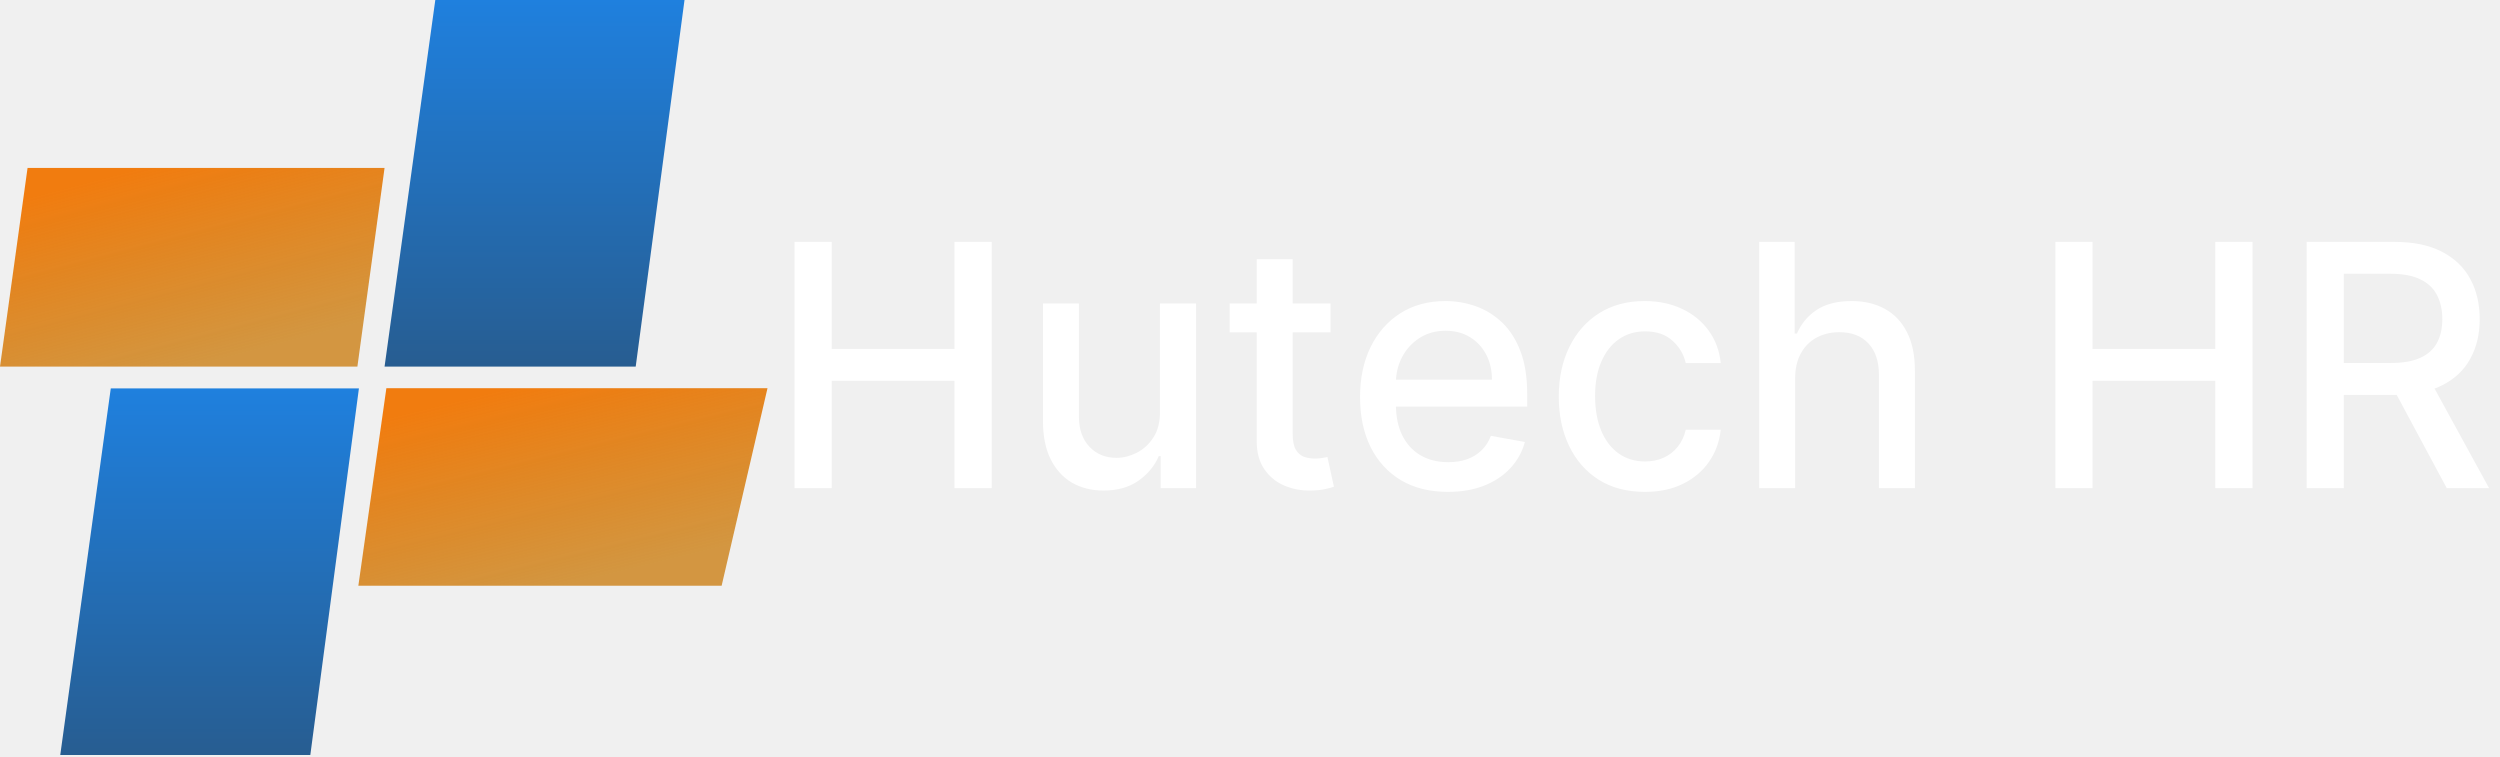
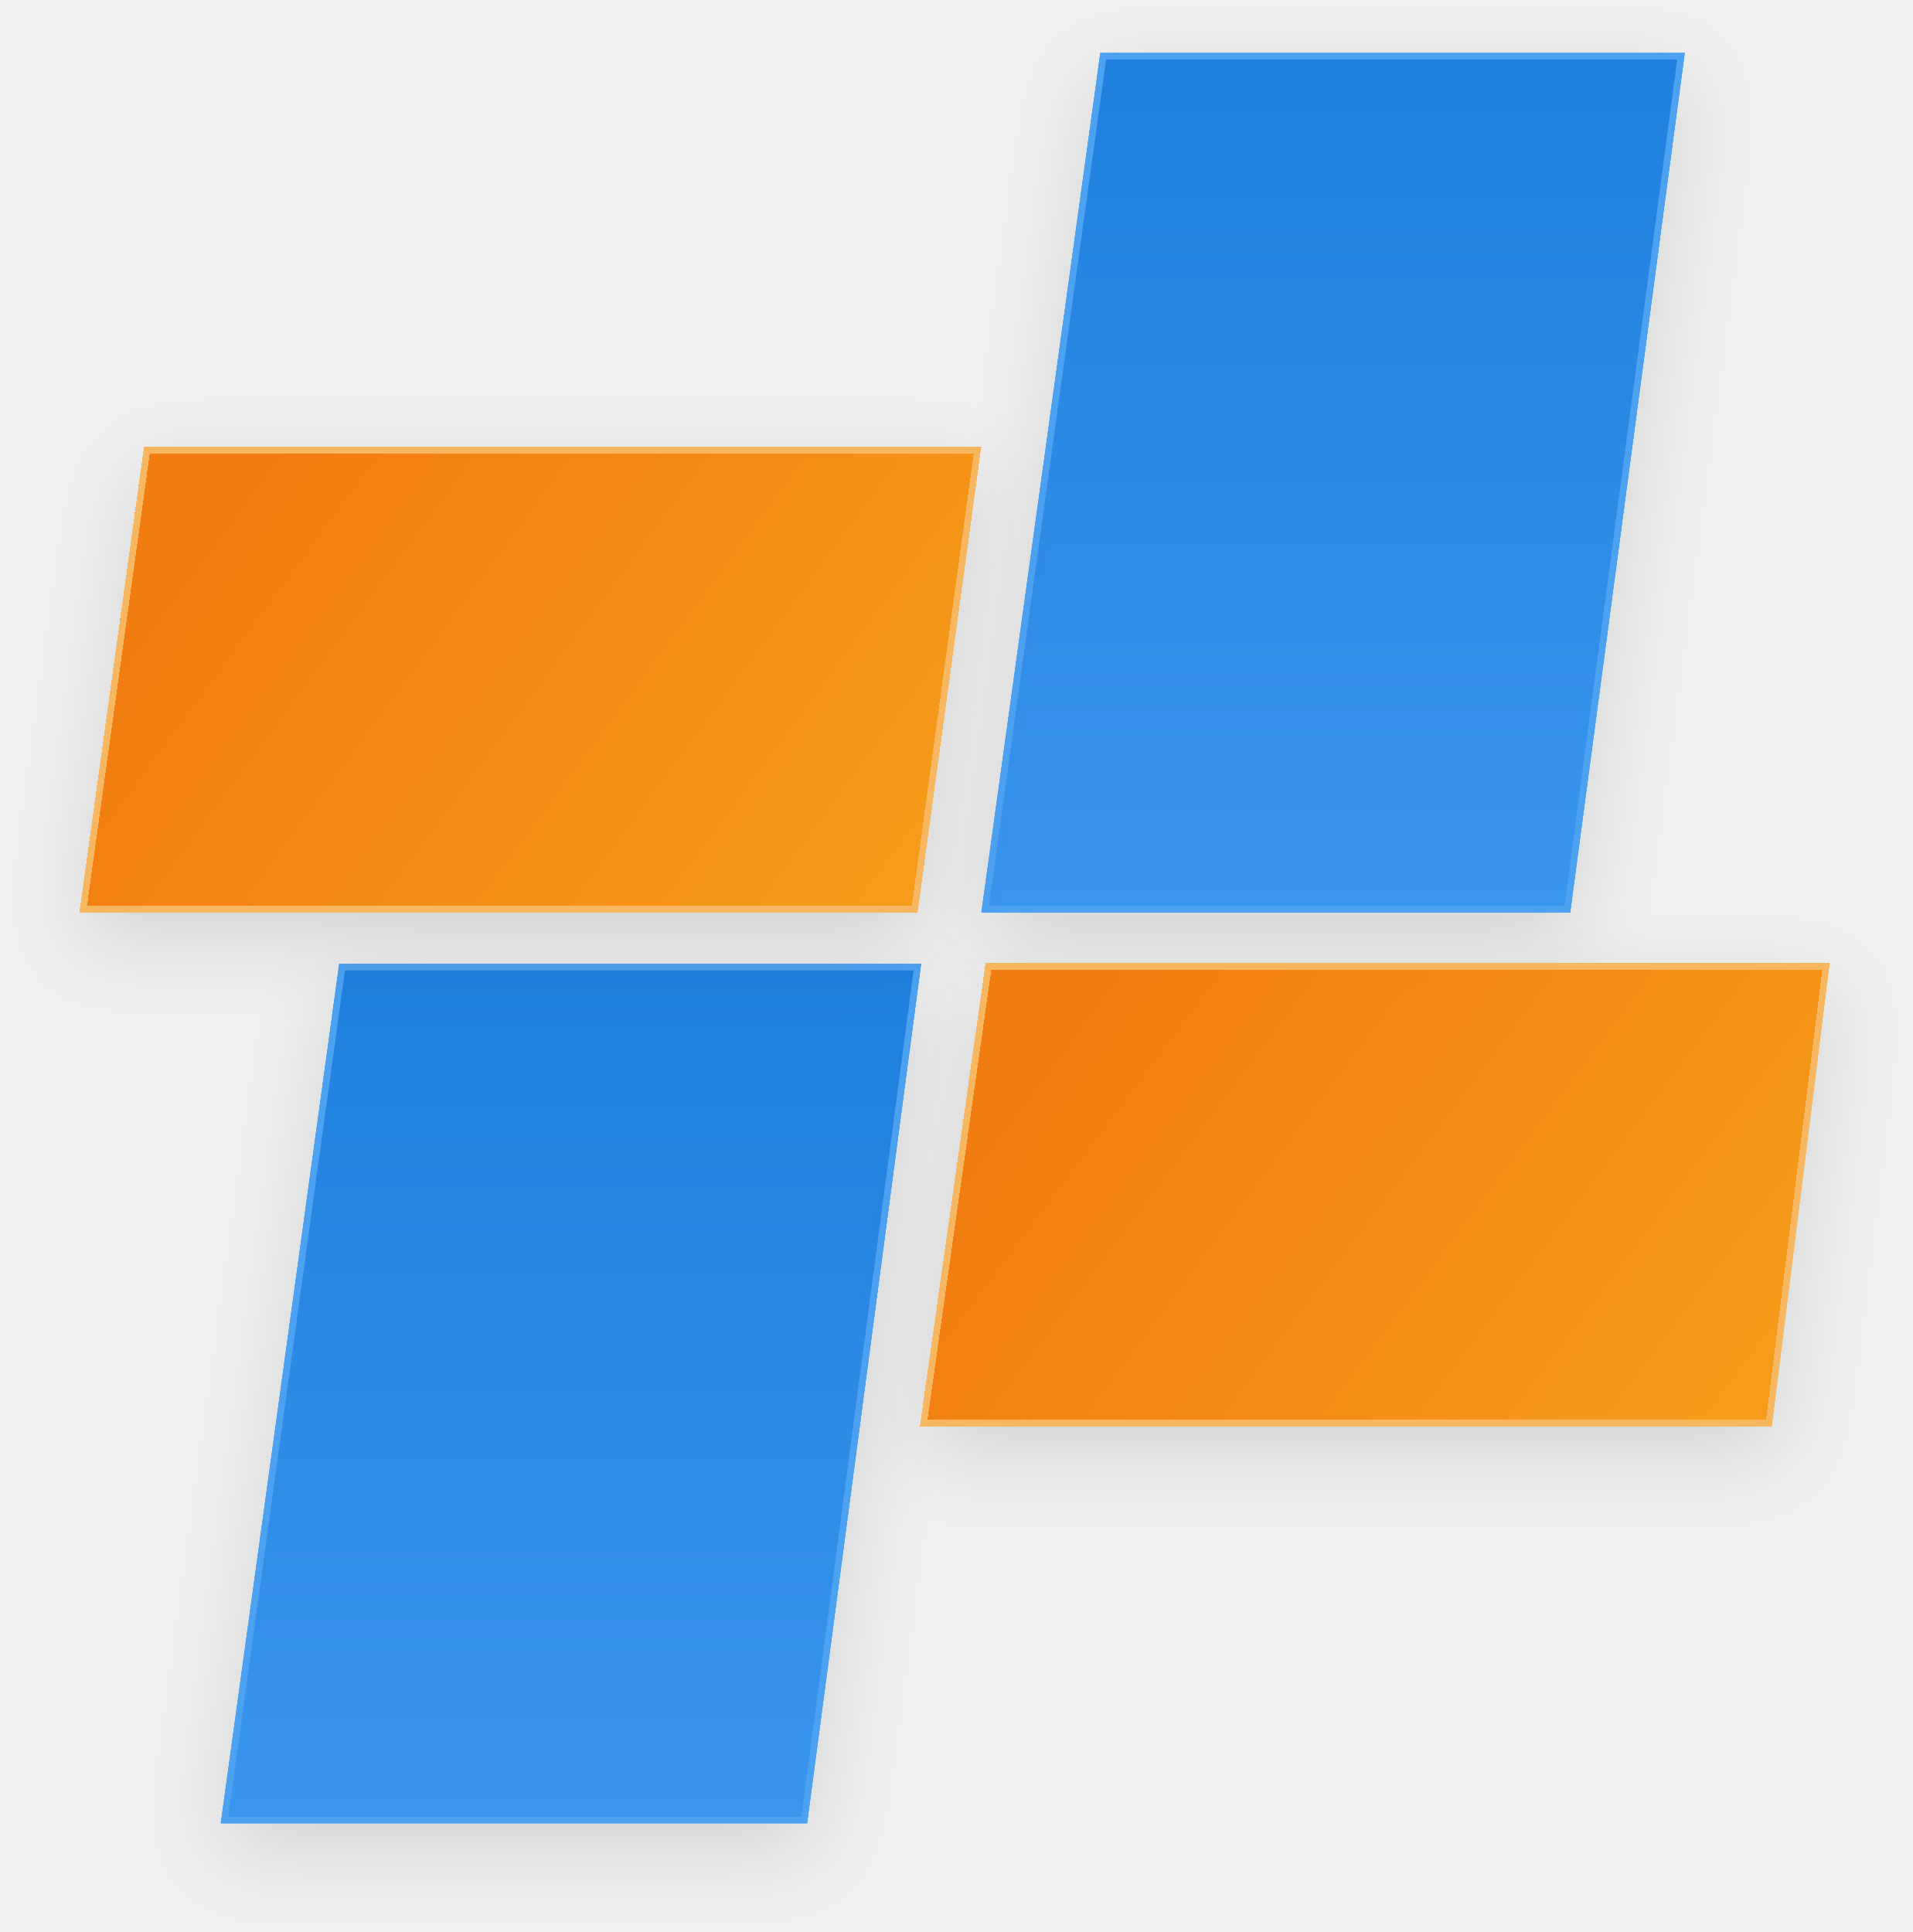
- <svg xmlns="http://www.w3.org/2000/svg" width="886" height="268" viewBox="0 0 886 268" fill="none">
-   <path d="M39.258 137.651H127.202L109.976 267.579H21.352L39.258 137.651Z" fill="url(#paint0_linear_258_1961)" />
-   <path d="M154.271 0H242.593L225.293 129.928H136.288L154.271 0Z" fill="url(#paint1_linear_258_1961)" />
-   <path d="M136.928 137.579H272L255.749 207.579H127L136.928 137.579Z" fill="url(#paint2_linear_258_1961)" />
-   <path d="M9.767 59.513H136.288L126.66 129.928H0L9.767 59.513Z" fill="url(#paint3_linear_258_1961)" />
-   <path d="M281.588 173V85.727H294.756V123.653H338.264V85.727H351.474V173H338.264V134.946H294.756V173H281.588ZM411.091 145.855V107.545H423.875V173H411.347V161.665H410.665C409.159 165.159 406.744 168.071 403.42 170.401C400.125 172.702 396.02 173.852 391.105 173.852C386.901 173.852 383.179 172.929 379.94 171.082C376.73 169.207 374.202 166.438 372.355 162.773C370.537 159.108 369.628 154.577 369.628 149.179V107.545H382.369V147.645C382.369 152.105 383.605 155.656 386.077 158.298C388.548 160.94 391.759 162.261 395.707 162.261C398.094 162.261 400.466 161.665 402.824 160.472C405.21 159.278 407.185 157.474 408.747 155.06C410.338 152.645 411.119 149.577 411.091 145.855ZM471.549 107.545V117.773H435.796V107.545H471.549ZM445.384 91.864H458.126V153.781C458.126 156.253 458.495 158.114 459.234 159.364C459.972 160.585 460.924 161.423 462.089 161.878C463.282 162.304 464.575 162.517 465.967 162.517C466.989 162.517 467.884 162.446 468.651 162.304C469.418 162.162 470.015 162.048 470.441 161.963L472.742 172.489C472.004 172.773 470.952 173.057 469.589 173.341C468.225 173.653 466.521 173.824 464.475 173.852C461.123 173.909 457.998 173.312 455.1 172.062C452.202 170.812 449.859 168.881 448.069 166.267C446.279 163.653 445.384 160.372 445.384 156.423V91.864ZM513.151 174.321C506.702 174.321 501.148 172.943 496.489 170.188C491.858 167.403 488.278 163.497 485.75 158.469C483.25 153.412 482 147.489 482 140.699C482 133.994 483.25 128.085 485.75 122.972C488.278 117.858 491.801 113.866 496.318 110.997C500.864 108.128 506.176 106.693 512.256 106.693C515.949 106.693 519.528 107.304 522.994 108.526C526.46 109.747 529.571 111.665 532.327 114.278C535.082 116.892 537.256 120.287 538.847 124.463C540.438 128.611 541.233 133.653 541.233 139.591V144.108H489.202V134.562H528.747C528.747 131.21 528.065 128.241 526.702 125.656C525.338 123.043 523.42 120.983 520.949 119.477C518.506 117.972 515.636 117.219 512.341 117.219C508.761 117.219 505.636 118.099 502.966 119.861C500.324 121.594 498.278 123.866 496.83 126.679C495.409 129.463 494.699 132.489 494.699 135.756V143.213C494.699 147.588 495.466 151.31 497 154.378C498.562 157.446 500.736 159.79 503.52 161.409C506.304 163 509.557 163.795 513.278 163.795C515.693 163.795 517.895 163.455 519.884 162.773C521.872 162.062 523.591 161.011 525.04 159.619C526.489 158.227 527.597 156.509 528.364 154.463L540.423 156.636C539.457 160.187 537.724 163.298 535.224 165.969C532.753 168.611 529.642 170.67 525.892 172.148C522.17 173.597 517.923 174.321 513.151 174.321ZM582.941 174.321C576.606 174.321 571.151 172.886 566.577 170.017C562.032 167.119 558.538 163.128 556.094 158.043C553.651 152.957 552.43 147.134 552.43 140.571C552.43 133.923 553.68 128.057 556.18 122.972C558.68 117.858 562.202 113.866 566.748 110.997C571.293 108.128 576.648 106.693 582.813 106.693C587.785 106.693 592.217 107.616 596.109 109.463C600.001 111.281 603.14 113.838 605.526 117.134C607.941 120.429 609.376 124.278 609.83 128.682H597.43C596.748 125.614 595.185 122.972 592.742 120.756C590.327 118.54 587.089 117.432 583.026 117.432C579.475 117.432 576.364 118.369 573.694 120.244C571.052 122.091 568.992 124.733 567.515 128.17C566.038 131.58 565.299 135.614 565.299 140.273C565.299 145.045 566.023 149.165 567.472 152.631C568.921 156.097 570.967 158.781 573.609 160.685C576.279 162.588 579.418 163.54 583.026 163.54C585.441 163.54 587.629 163.099 589.589 162.219C591.577 161.31 593.239 160.017 594.575 158.341C595.938 156.665 596.89 154.648 597.43 152.29H609.83C609.376 156.523 607.998 160.301 605.697 163.625C603.396 166.949 600.313 169.562 596.45 171.466C592.614 173.369 588.112 174.321 582.941 174.321ZM636.197 134.136V173H623.456V85.727H636.027V118.199H636.837C638.371 114.676 640.714 111.878 643.868 109.804C647.021 107.73 651.141 106.693 656.226 106.693C660.714 106.693 664.635 107.616 667.987 109.463C671.368 111.31 673.982 114.065 675.828 117.73C677.703 121.366 678.641 125.912 678.641 131.366V173H665.899V132.901C665.899 128.099 664.663 124.378 662.192 121.736C659.72 119.065 656.283 117.73 651.879 117.73C648.868 117.73 646.169 118.369 643.783 119.648C641.425 120.926 639.564 122.801 638.2 125.273C636.865 127.716 636.197 130.67 636.197 134.136ZM728.424 173V85.727H741.592V123.653H785.1V85.727H798.31V173H785.1V134.946H741.592V173H728.424ZM817.487 173V85.727H848.594C855.356 85.727 860.967 86.892 865.427 89.222C869.915 91.551 873.268 94.776 875.484 98.895C877.7 102.986 878.808 107.716 878.808 113.085C878.808 118.426 877.685 123.128 875.441 127.19C873.225 131.224 869.873 134.364 865.384 136.608C860.924 138.852 855.313 139.974 848.552 139.974H824.987V128.639H847.359C851.62 128.639 855.086 128.028 857.756 126.807C860.455 125.585 862.43 123.81 863.68 121.48C864.93 119.151 865.555 116.352 865.555 113.085C865.555 109.79 864.915 106.935 863.637 104.52C862.387 102.105 860.413 100.259 857.714 98.98C855.043 97.673 851.535 97.02 847.188 97.02H830.654V173H817.487ZM860.569 133.625L882.131 173H867.131L845.995 133.625H860.569Z" fill="white" />
+ <svg xmlns="http://www.w3.org/2000/svg" width="289" height="292" viewBox="0 0 289 292" fill="none">
+   <g filter="url(#filter0_d_140_379)">
+     <path d="M51.258 145.651H139.202L121.976 275.579H33.352L51.258 145.651Z" fill="url(#paint0_linear_140_379)" />
+     <path d="M33.925 275.079L51.694 146.151H138.631L121.538 275.079H33.925Z" stroke="#4CA1F1" />
+   </g>
+   <g filter="url(#filter1_d_140_379)">
+     <path d="M166.271 8H254.593L237.293 137.928H148.288L166.271 8Z" fill="url(#paint1_linear_140_379)" />
+     <path d="M148.862 137.428L166.707 8.5H254.022L236.855 137.428H148.862Z" stroke="#4CA1F1" />
+   </g>
+   <g filter="url(#filter2_d_140_379)">
+     <path d="M148.928 145.579H276.5L267.749 215.579H139L148.928 145.579Z" fill="url(#paint2_linear_140_379)" shape-rendering="crispEdges" />
+     <path d="M139.576 215.079L149.362 146.079H275.934L267.308 215.079H139.576Z" stroke="#F7B761" shape-rendering="crispEdges" />
+   </g>
+   <g filter="url(#filter3_d_140_379)">
+     <path d="M21.767 67.513H148.288L138.66 137.928H12L21.767 67.513Z" fill="url(#paint3_linear_140_379)" shape-rendering="crispEdges" />
+     <path d="M12.574 137.428L22.203 68.013H147.715L138.224 137.428H12.574Z" stroke="#F7B761" shape-rendering="crispEdges" />
+   </g>
  <defs>
-     <linearGradient id="paint0_linear_258_1961" x1="74.277" y1="137.651" x2="74.277" y2="267.579" gradientUnits="userSpaceOnUse">
+     <filter id="filter0_d_140_379" x="21.352" y="137.651" width="129.85" height="153.928" filterUnits="userSpaceOnUse" color-interpolation-filters="sRGB">
+       <feFlood flood-opacity="0" result="BackgroundImageFix" />
+       <feColorMatrix in="SourceAlpha" type="matrix" values="0 0 0 0 0 0 0 0 0 0 0 0 0 0 0 0 0 0 127 0" result="hardAlpha" />
+       <feOffset dy="4" />
+       <feGaussianBlur stdDeviation="6" />
+       <feComposite in2="hardAlpha" operator="out" />
+       <feColorMatrix type="matrix" values="0 0 0 0 0 0 0 0 0 0 0 0 0 0 0 0 0 0 0.12 0" />
+       <feBlend mode="normal" in2="BackgroundImageFix" result="effect1_dropShadow_140_379" />
+       <feBlend mode="normal" in="SourceGraphic" in2="effect1_dropShadow_140_379" result="shape" />
+     </filter>
+     <filter id="filter1_d_140_379" x="136.288" y="0" width="130.305" height="153.928" filterUnits="userSpaceOnUse" color-interpolation-filters="sRGB">
+       <feFlood flood-opacity="0" result="BackgroundImageFix" />
+       <feColorMatrix in="SourceAlpha" type="matrix" values="0 0 0 0 0 0 0 0 0 0 0 0 0 0 0 0 0 0 127 0" result="hardAlpha" />
+       <feOffset dy="4" />
+       <feGaussianBlur stdDeviation="6" />
+       <feComposite in2="hardAlpha" operator="out" />
+       <feColorMatrix type="matrix" values="0 0 0 0 0 0 0 0 0 0 0 0 0 0 0 0 0 0 0.12 0" />
+       <feBlend mode="normal" in2="BackgroundImageFix" result="effect1_dropShadow_140_379" />
+       <feBlend mode="normal" in="SourceGraphic" in2="effect1_dropShadow_140_379" result="shape" />
+     </filter>
+     <filter id="filter2_d_140_379" x="127" y="137.579" width="161.5" height="94" filterUnits="userSpaceOnUse" color-interpolation-filters="sRGB">
+       <feFlood flood-opacity="0" result="BackgroundImageFix" />
+       <feColorMatrix in="SourceAlpha" type="matrix" values="0 0 0 0 0 0 0 0 0 0 0 0 0 0 0 0 0 0 127 0" result="hardAlpha" />
+       <feOffset dy="4" />
+       <feGaussianBlur stdDeviation="6" />
+       <feComposite in2="hardAlpha" operator="out" />
+       <feColorMatrix type="matrix" values="0 0 0 0 0 0 0 0 0 0 0 0 0 0 0 0 0 0 0.12 0" />
+       <feBlend mode="normal" in2="BackgroundImageFix" result="effect1_dropShadow_140_379" />
+       <feBlend mode="normal" in="SourceGraphic" in2="effect1_dropShadow_140_379" result="shape" />
+     </filter>
+     <filter id="filter3_d_140_379" x="0" y="59.513" width="160.288" height="94.415" filterUnits="userSpaceOnUse" color-interpolation-filters="sRGB">
+       <feFlood flood-opacity="0" result="BackgroundImageFix" />
+       <feColorMatrix in="SourceAlpha" type="matrix" values="0 0 0 0 0 0 0 0 0 0 0 0 0 0 0 0 0 0 127 0" result="hardAlpha" />
+       <feOffset dy="4" />
+       <feGaussianBlur stdDeviation="6" />
+       <feComposite in2="hardAlpha" operator="out" />
+       <feColorMatrix type="matrix" values="0 0 0 0 0 0 0 0 0 0 0 0 0 0 0 0 0 0 0.12 0" />
+       <feBlend mode="normal" in2="BackgroundImageFix" result="effect1_dropShadow_140_379" />
+       <feBlend mode="normal" in="SourceGraphic" in2="effect1_dropShadow_140_379" result="shape" />
+     </filter>
+     <linearGradient id="paint0_linear_140_379" x1="86.277" y1="145.651" x2="86.277" y2="275.579" gradientUnits="userSpaceOnUse">
      <stop stop-color="#1F80DE" />
-       <stop offset="1" stop-color="#275D91" />
+       <stop offset="1" stop-color="#3A95ED" />
    </linearGradient>
-     <linearGradient id="paint1_linear_258_1961" x1="189.44" y1="0" x2="189.44" y2="129.928" gradientUnits="userSpaceOnUse">
+     <linearGradient id="paint1_linear_140_379" x1="201.441" y1="8" x2="201.441" y2="137.928" gradientUnits="userSpaceOnUse">
      <stop stop-color="#1F80DE" />
-       <stop offset="1" stop-color="#275D91" />
+       <stop offset="1" stop-color="#3A95ED" />
    </linearGradient>
-     <linearGradient id="paint2_linear_258_1961" x1="179.925" y1="137.579" x2="197.155" y2="208.152" gradientUnits="userSpaceOnUse">
+     <linearGradient id="paint2_linear_140_379" x1="167.249" y1="146.064" x2="262.093" y2="216.989" gradientUnits="userSpaceOnUse">
      <stop stop-color="#F17C0F" />
-       <stop offset="1" stop-color="#C87500" stop-opacity="0.73" />
+       <stop offset="1" stop-color="#F79408" stop-opacity="0.92" />
    </linearGradient>
-     <linearGradient id="paint3_linear_258_1961" x1="49.745" y1="59.513" x2="68.144" y2="129.928" gradientUnits="userSpaceOnUse">
+     <linearGradient id="paint3_linear_140_379" x1="40" y1="68" x2="135" y2="138" gradientUnits="userSpaceOnUse">
      <stop stop-color="#F17C0F" />
-       <stop offset="1" stop-color="#C87500" stop-opacity="0.73" />
+       <stop offset="1" stop-color="#F79408" stop-opacity="0.92" />
    </linearGradient>
  </defs>
</svg>
